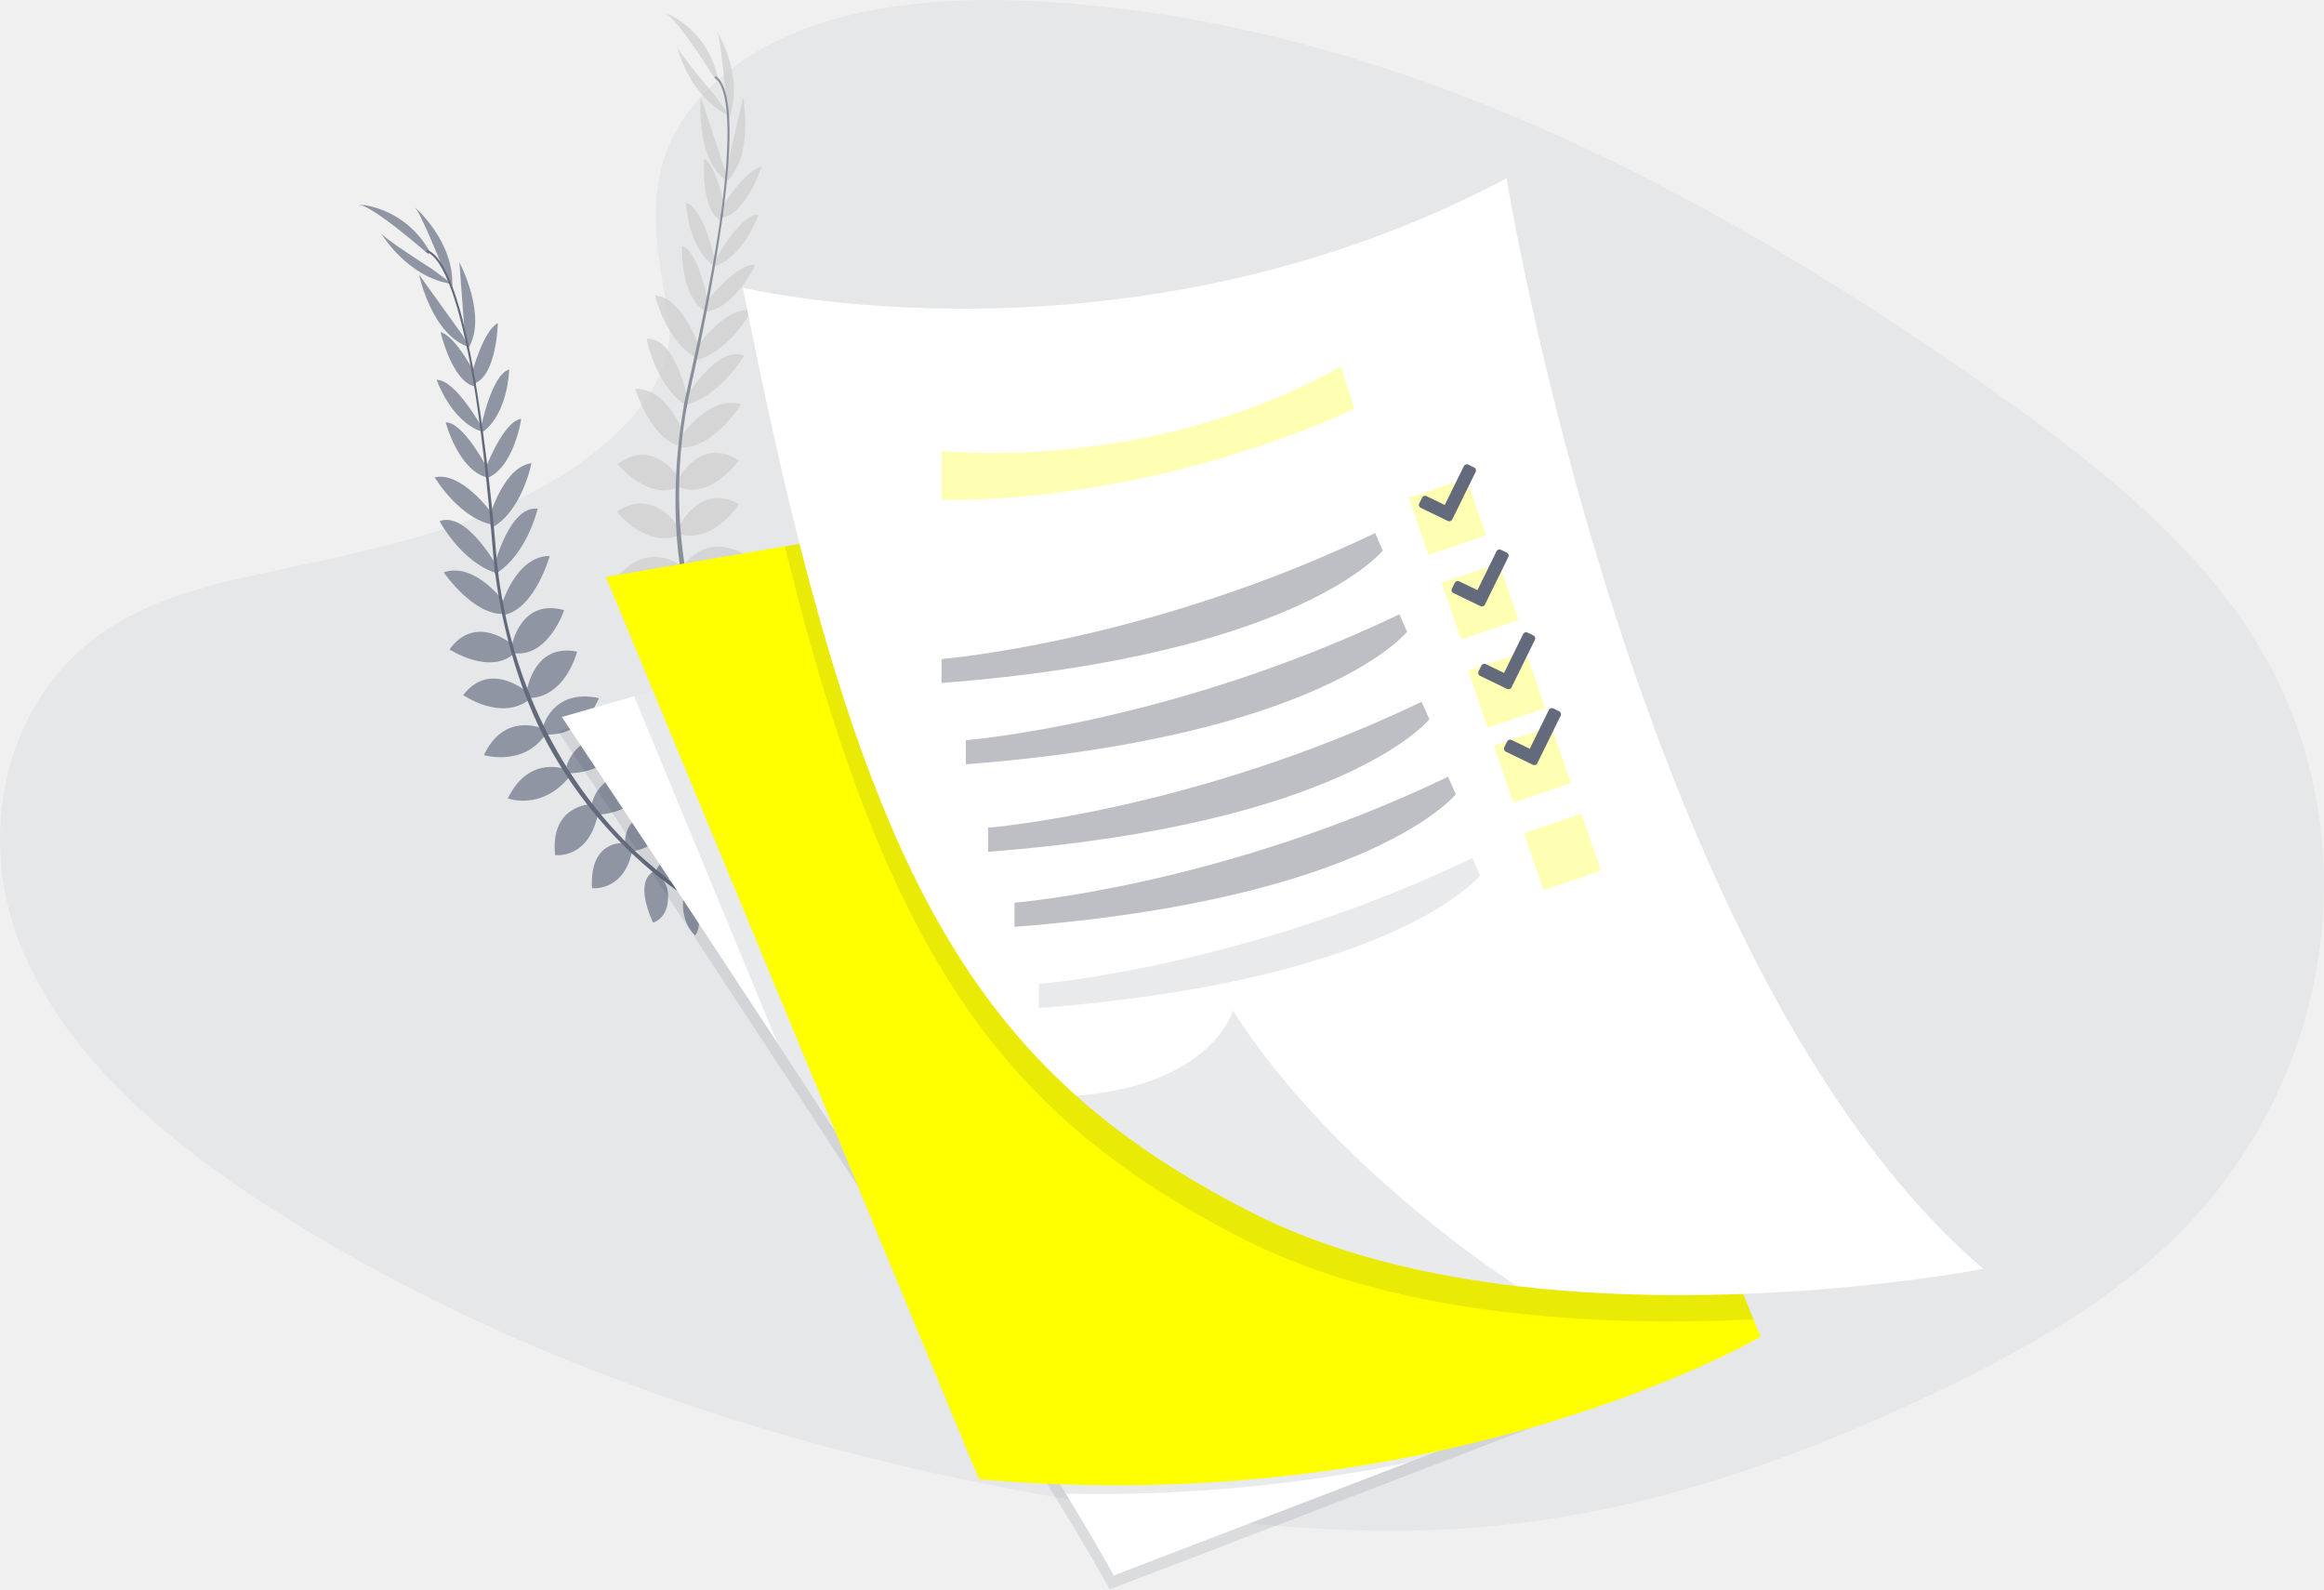
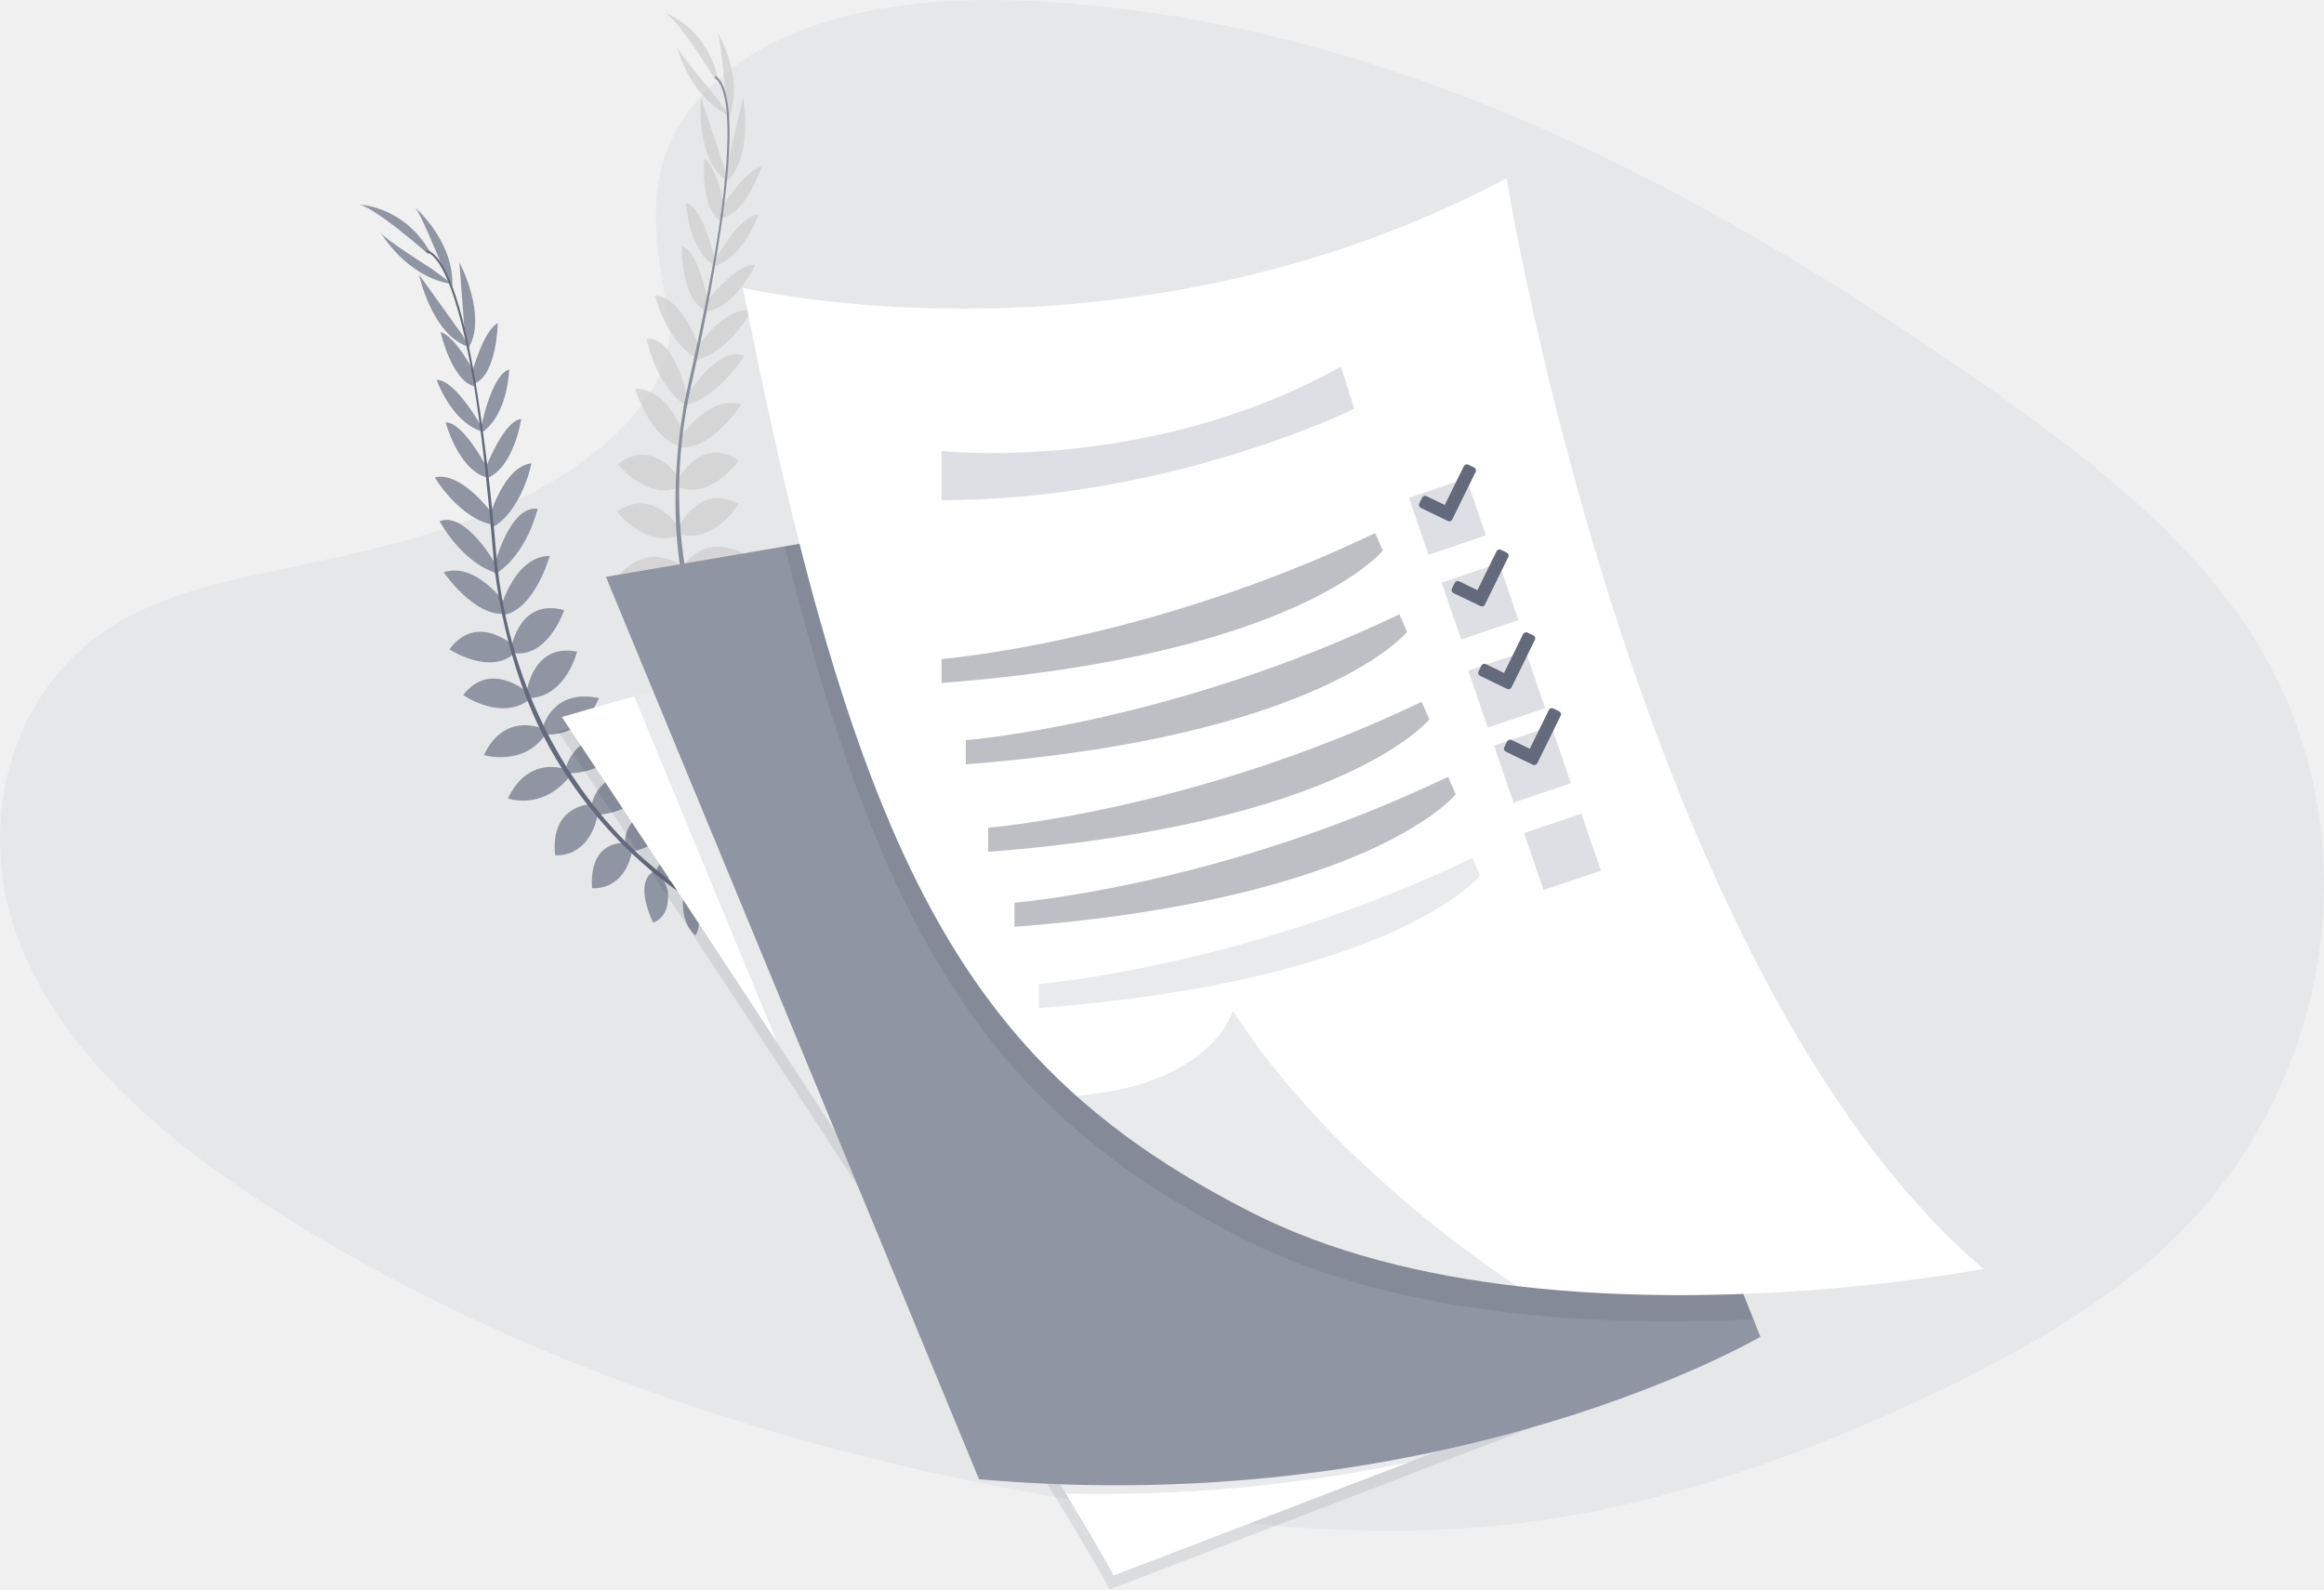
<svg xmlns="http://www.w3.org/2000/svg" preserveAspectRatio="xMidYMid meet" viewBox="0 0 468 320" fill="none">
  <path opacity="0.1" d="M144.504 16.167C160.382 1.981 185.308 -0.908 207.994 0.221C279.253 3.768 343.578 38.224 399.218 77.2C419.361 91.31 439.192 106.529 452.279 125.946C478.898 165.5 471 220.297 433.991 252.881C421.398 263.969 406.132 272.467 390.461 280.004C362.599 293.399 332.54 304.15 300.911 307.212C278.358 309.393 255.546 307.614 233.107 304.576C170.467 296.067 108.982 277.256 57.444 245.058C34.831 230.94 13.526 213.387 4.21 190.534C-5.106 167.682 0.856 138.75 23.935 125.231C33.482 119.638 44.892 117.115 56.067 114.741C72.516 111.253 89.224 107.81 104.069 100.715C119.399 93.387 137.549 79.212 134.516 62.989C131.259 45.596 128.646 30.309 144.504 16.167Z" fill="#9095A3" />
  <path d="M138.221 179.916C138.221 179.916 142.421 176.931 146.767 178.775C146.767 178.775 145.552 181.339 140.137 181.306L138.221 179.916Z" fill="#9095A3" />
  <path d="M137.7 180.088C137.7 180.088 136.578 185.09 139.996 188.336C139.996 188.336 141.892 186.219 139.737 181.293L137.7 180.088Z" fill="#9095A3" />
  <path d="M132.146 175.536C132.146 175.536 132.3 171.314 141.94 172.346C141.94 172.346 142.09 175.062 138.777 176.476C135.464 177.891 133.876 176.874 132.146 175.536Z" fill="#9095A3" />
  <path d="M131.551 175.527C131.551 175.527 127.546 176.974 131.507 185.756C131.507 185.756 134.156 185.061 134.492 181.498C134.828 177.934 133.362 176.757 131.551 175.527Z" fill="#9095A3" />
  <path d="M125.891 169.763C125.891 169.763 125.081 162.852 134.899 163.19C134.899 163.19 135.835 169.437 127.686 171.362L125.891 169.763Z" fill="#9095A3" />
  <path d="M119.115 162.186C119.115 162.186 120.156 154.283 130.051 156.247C130.051 156.247 130.351 163.037 120.8 163.998L119.115 162.186Z" fill="#9095A3" />
  <path d="M114.072 154.275C114.072 154.275 116.025 146.525 125.818 148.461C125.818 148.461 123.793 155.432 114.773 155.665L114.072 154.275Z" fill="#9095A3" />
  <path d="M109.273 146.549C109.273 146.549 111.165 138.514 120.615 140.555C120.615 140.555 117.779 148.216 109.934 147.879L109.273 146.549Z" fill="#9095A3" />
  <path d="M106.086 139.157C106.086 139.157 107.402 129.382 116.212 131.198C116.212 131.198 114.017 140.129 106.775 140.543L106.086 139.157Z" fill="#9095A3" />
  <path d="M103.02 130.193C103.02 130.193 104.668 120.33 113.611 122.841C113.611 122.841 110.501 132.222 103.688 131.523L103.02 130.193Z" fill="#9095A3" />
  <path d="M101.01 121.831C101.01 121.831 103.845 111.924 110.698 111.928C110.698 111.928 107.802 122.374 101.658 123.772L101.01 121.831Z" fill="#9095A3" />
  <path d="M99.625 113.628C99.625 113.628 102.675 101.711 108.273 102.41C108.273 102.41 106.195 111.506 99.892 115.456L99.625 113.628Z" fill="#9095A3" />
  <path d="M98.641 103.816C98.641 103.816 101.545 93.876 107.021 93.273C107.021 93.273 105.158 103.016 98.859 106.363L98.641 103.816Z" fill="#9095A3" />
  <path d="M97.621 94.689C97.621 94.689 101.339 84.705 104.96 84.344C104.96 84.344 103.555 94.087 98.046 96.288L97.621 94.689Z" fill="#9095A3" />
  <path d="M96.838 86.179C96.838 86.179 98.944 75.407 102.533 74.387C102.533 74.387 102.375 83.133 97.231 86.962L96.838 86.179Z" fill="#9095A3" />
  <path d="M95.045 75.075C95.045 75.075 97.366 66.469 100.25 65.059C100.25 65.059 100.055 75.103 95.794 77.112L95.045 75.075Z" fill="#9095A3" />
  <path d="M93.626 67.787L92.512 52.809C92.512 52.809 98.425 63.922 94.132 70.418L93.626 67.787Z" fill="#9095A3" />
  <path d="M88.807 53.042C88.807 53.042 84.437 42.239 83.465 41.664C83.465 41.664 91.485 48.494 91.08 57.646L88.807 53.042Z" fill="#9095A3" />
  <path d="M125.624 169.723C125.624 169.723 118.637 169.085 119.225 178.815C119.225 178.815 125.543 179.591 127.281 171.459L125.624 169.723Z" fill="#9095A3" />
  <path d="M118.779 161.936C118.779 161.936 110.751 162.213 111.788 172.157C111.788 172.157 118.572 173.097 120.439 163.756L118.779 161.936Z" fill="#9095A3" />
  <path d="M114.02 154.926C114.02 154.926 106.599 151.812 102.273 160.74C102.273 160.74 109.115 163.307 114.716 156.32L114.02 154.926Z" fill="#9095A3" />
  <path d="M109.112 146.629C109.112 146.629 101.513 143.302 97.459 152.021C97.459 152.021 105.337 154.379 109.78 147.955L109.112 146.629Z" fill="#9095A3" />
  <path d="M106.186 139.361C106.186 139.361 98.741 132.828 93.277 139.931C93.277 139.931 100.831 145.251 106.575 140.863L106.186 139.361Z" fill="#9095A3" />
  <path d="M103.416 129.944C103.416 129.944 95.923 123.259 90.516 130.748C90.516 130.748 98.847 136.151 103.732 131.386L103.416 129.944Z" fill="#9095A3" />
  <path d="M101.74 121.515C101.74 121.515 95.838 113.038 89.357 115.223C89.357 115.223 95.49 124.207 101.756 123.56L101.74 121.515Z" fill="#9095A3" />
  <path d="M99.792 113.567C99.792 113.567 93.752 102.832 88.527 104.933C88.527 104.933 92.894 113.193 100.002 115.399L99.792 113.567Z" fill="#9095A3" />
  <path d="M99.002 103.242C99.002 103.242 92.902 94.845 87.543 96.103C87.543 96.103 92.594 104.661 99.658 105.717L99.002 103.242Z" fill="#9095A3" />
  <path d="M98.224 94.471C98.224 94.471 93.383 84.973 89.746 85.026C89.746 85.026 92.261 94.547 97.985 96.106L98.224 94.471Z" fill="#9095A3" />
  <path d="M97.009 85.961C97.009 85.961 91.662 76.359 87.928 76.48C87.928 76.48 90.795 84.756 96.875 86.829L97.009 85.961Z" fill="#9095A3" />
  <path d="M95.862 75.628C95.862 75.628 91.831 67.665 88.721 66.865C88.721 66.865 90.961 76.668 95.534 77.793L95.862 75.628Z" fill="#9095A3" />
  <path d="M93.172 67.521L84.387 55.291C84.387 55.291 86.991 67.593 94.476 69.867L93.172 67.521Z" fill="#9095A3" />
  <path d="M86.946 54.122C86.946 54.122 77.059 47.883 76.654 46.826C76.654 46.826 81.92 55.898 91.098 57.184L86.946 54.122Z" fill="#9095A3" />
  <path d="M86.256 51.174C86.256 51.174 74.769 41.029 71.941 41.15C71.941 41.15 81.095 41.214 86.523 50.603L86.256 51.174Z" fill="#9095A3" />
  <path d="M95.815 77.237L95.41 77.305C92.704 61.214 89.297 51.777 85.822 50.724L85.94 50.322C89.618 51.431 93.044 60.732 95.815 77.237Z" fill="#636A7C" />
  <path d="M100.371 115.756L99.763 115.829C99.577 114.326 99.415 112.783 99.289 111.248C98.192 97.89 96.814 85.636 95.275 76.467L95.612 76.022C97.155 85.206 98.799 97.821 99.901 111.2C100.027 112.727 100.184 114.258 100.371 115.756Z" fill="#636A7C" />
  <path d="M149.899 187.18C149.79 187.136 138.87 182.789 127.286 171.869C120.502 165.477 114.782 158.06 110.339 149.892C104.786 139.683 101.152 127.011 99.617 114.629L100.265 114.902C103.708 142.696 117.245 161.274 127.808 171.258C139.279 182.082 150.085 186.385 150.187 186.425L149.899 187.18Z" fill="#636A7C" />
  <g opacity="0.7">
    <path d="M155.168 154.459C155.168 154.459 160.073 152.852 163.674 155.894C163.674 155.894 161.742 157.983 156.582 156.352L155.168 154.459Z" fill="#CDCDCD" />
    <path d="M154.618 154.467C154.618 154.467 152.05 158.914 154.338 163.016C154.338 163.016 156.768 161.558 156.205 156.219L154.618 154.467Z" fill="#CDCDCD" />
    <path d="M150.678 148.485C150.678 148.485 152.095 144.499 160.986 148.328C160.986 148.328 160.318 150.968 156.725 151.337C153.132 151.707 151.933 150.265 150.678 148.485Z" fill="#CDCDCD" />
    <path d="M150.114 148.305C150.114 148.305 145.861 148.506 147.003 158.056C147.003 158.056 149.746 158.176 151.135 154.87C152.524 151.563 151.475 150.008 150.114 148.305Z" fill="#CDCDCD" />
    <path d="M146.443 141.117C146.443 141.117 147.735 134.287 157.011 137.501C157.011 137.501 156.035 143.74 147.675 143.174L146.443 141.117Z" fill="#CDCDCD" />
    <path d="M142.248 131.876C142.248 131.876 145.61 124.645 154.456 129.434C154.456 129.434 152.706 136.003 143.297 134.102L142.248 131.876Z" fill="#CDCDCD" />
    <path d="M139.801 122.856C139.801 122.856 143.993 116.026 152.762 120.771C152.762 120.771 148.712 126.822 140.056 124.387L139.801 122.856Z" fill="#CDCDCD" />
    <path d="M137.537 114.061C137.537 114.061 141.75 106.958 150.17 111.686C150.17 111.686 145.168 118.163 137.78 115.527L137.537 114.061Z" fill="#CDCDCD" />
    <path d="M136.711 106.062C136.711 106.062 140.899 97.118 148.773 101.458C148.773 101.458 143.998 109.332 136.962 107.593L136.711 106.062Z" fill="#CDCDCD" />
    <path d="M136.477 96.6C136.477 96.6 141.009 87.668 148.79 92.707C148.79 92.707 143.01 100.742 136.716 98.066L136.477 96.6Z" fill="#CDCDCD" />
    <path d="M137.072 88.014C137.072 88.014 142.743 79.392 149.288 81.417C149.288 81.417 143.387 90.55 137.105 90.059L137.072 88.014Z" fill="#CDCDCD" />
    <path d="M138.221 79.782C138.221 79.782 144.702 69.308 149.842 71.626C149.842 71.626 145.127 79.698 137.93 81.606L138.221 79.782Z" fill="#CDCDCD" />
    <path d="M140.203 70.128C140.203 70.128 145.963 61.494 151.366 62.534C151.366 62.534 146.668 71.289 139.652 72.623L140.203 70.128Z" fill="#CDCDCD" />
    <path d="M141.973 61.108C141.973 61.108 148.515 52.671 152.079 53.402C152.079 53.402 147.814 62.289 141.896 62.76L141.973 61.108Z" fill="#CDCDCD" />
    <path d="M143.775 52.756C143.775 52.756 149.017 43.114 152.751 43.178C152.751 43.178 149.973 51.483 143.917 53.624L143.775 52.756Z" fill="#CDCDCD" />
    <path d="M145.391 41.623C145.391 41.623 150.19 34.094 153.366 33.588C153.366 33.588 150.166 43.126 145.5 43.797L145.391 41.623Z" fill="#CDCDCD" />
    <path d="M146.226 34.246L149.657 19.613C149.657 19.613 151.969 31.968 145.918 36.889L146.226 34.246Z" fill="#CDCDCD" />
    <path d="M146.056 18.75C146.056 18.75 145.121 7.147 144.367 6.295C144.367 6.295 149.981 15.166 146.846 23.804L146.056 18.75Z" fill="#CDCDCD" />
    <path d="M146.197 141.009C146.197 141.009 139.717 138.341 137.363 147.807C137.363 147.807 143.159 150.41 147.258 143.158L146.197 141.009Z" fill="#CDCDCD" />
    <path d="M141.997 131.555C141.997 131.555 134.249 129.453 132.256 139.252C132.256 139.252 138.453 142.153 143.038 133.784L141.997 131.555Z" fill="#CDCDCD" />
    <path d="M139.559 123.458C139.559 123.458 133.41 118.295 126.598 125.543C126.598 125.543 132.357 130.015 139.806 124.989L139.559 123.458Z" fill="#CDCDCD" />
    <path d="M137.364 114.09C137.364 114.09 131.102 108.674 124.621 115.798C124.621 115.798 131.434 120.378 137.603 115.557L137.364 114.09Z" fill="#CDCDCD" />
    <path d="M136.752 106.291C136.752 106.291 131.599 97.854 124.252 103.02C124.252 103.02 129.87 110.333 136.671 107.842L136.752 106.291Z" fill="#CDCDCD" />
    <path d="M136.929 96.48C136.929 96.48 131.777 87.886 124.373 93.447C124.373 93.447 130.708 101.08 136.796 97.959L136.929 96.48Z" fill="#CDCDCD" />
    <path d="M137.853 87.934C137.853 87.934 134.763 78.103 127.922 78.292C127.922 78.292 131.081 88.681 137.258 89.911L137.853 87.934Z" fill="#CDCDCD" />
    <path d="M138.376 79.775C138.376 79.775 135.833 67.743 130.215 68.209C130.215 68.209 131.908 77.385 138.032 81.591L138.376 79.775Z" fill="#CDCDCD" />
    <path d="M140.725 69.685C140.725 69.685 137.42 59.866 131.924 59.484C131.924 59.484 134.18 69.147 140.608 72.24L140.725 69.685Z" fill="#CDCDCD" />
    <path d="M142.612 61.081C142.612 61.081 140.838 50.587 137.346 49.562C137.346 49.562 136.897 59.394 141.891 62.576L142.612 61.081Z" fill="#CDCDCD" />
    <path d="M144.002 52.599C144.002 52.599 141.779 41.852 138.178 40.867C138.178 40.867 138.433 49.614 143.617 53.386L144.002 52.599Z" fill="#CDCDCD" />
    <path d="M146.002 42.41C146.002 42.41 144.544 33.619 141.814 31.936C141.814 31.936 141.004 41.956 145.055 44.39L146.002 42.41Z" fill="#CDCDCD" />
    <path d="M145.874 33.845L141.151 19.574C141.151 19.574 139.936 32.085 146.416 36.469L145.874 33.845Z" fill="#CDCDCD" />
    <path d="M143.95 19.233C143.95 19.233 136.363 10.349 136.307 9.229C136.307 9.229 138.628 19.445 146.988 23.379L143.95 19.233Z" fill="#CDCDCD" />
    <path d="M144.172 16.215C144.172 16.215 136.246 3.137 133.512 2.414C133.512 2.414 142.228 5.182 144.577 15.737L144.172 16.215Z" fill="#CDCDCD" />
    <path d="M145.484 43.889L145.079 43.833C147.319 27.677 146.902 17.657 143.896 15.628L144.127 15.295C147.315 17.452 147.781 27.34 145.484 43.889Z" fill="#636A7C" />
    <path d="M138.275 82.056L137.672 81.948C137.947 80.457 138.255 78.938 138.595 77.432C141.556 64.354 143.918 52.253 145.193 43.044L145.651 42.715C144.371 51.956 142.156 64.471 139.195 77.568C138.855 79.043 138.547 80.553 138.275 82.056Z" fill="#636A7C" />
    <path d="M164.144 164.84C164.055 164.768 154.933 157.396 147.132 143.547C142.573 135.443 139.339 126.673 137.549 117.564C135.309 106.178 135.637 93.008 137.889 80.734L138.424 81.184C133.381 108.738 140.733 130.473 147.837 143.125C155.533 156.841 164.557 164.137 164.65 164.21L164.144 164.84Z" fill="#636A7C" />
  </g>
  <path opacity="0.1" d="M323.476 281.639L282.846 297.232L223.459 320C221.219 315.874 217.914 310.229 213.823 303.528C199.76 280.406 176.486 244.444 155.773 212.841C132.426 177.232 112.336 147.164 112.336 147.164L126.881 142.981L245.688 108.803L323.476 281.639Z" fill="#202939" />
  <path d="M324.285 278.827L283.655 294.419L224.268 317.188C222.028 313.061 218.723 307.417 214.632 300.715C200.569 277.593 177.295 241.631 156.581 210.028C133.235 174.419 113.145 144.351 113.145 144.351L127.69 140.169L246.496 105.99L324.285 278.827Z" fill="white" />
  <path opacity="0.1" d="M324.286 278.827L283.657 294.419C260.964 299.108 237.808 301.22 214.634 300.715C200.571 277.593 177.297 241.631 156.583 210.028L127.691 140.169L246.498 105.99L324.286 278.827Z" fill="#202939" />
-   <path class="pos_svg_theme_color" d="M354.513 269.128C354.513 269.128 291.392 306.163 197.155 297.807L122.02 116.131L158.024 109.996L282.485 88.795L353.104 265.617L354.513 269.128Z" fill="yellow" />
+   <path d="M354.513 269.128C354.513 269.128 291.392 306.163 197.155 297.807L122.02 116.131L158.024 109.996L282.485 88.795L353.104 265.617L354.513 269.128Z" fill="#9095A3" />
  <path opacity="0.1" d="M353.105 265.617C338.24 266.34 321.05 266.272 303.747 264.227C285.026 262.049 266.215 257.541 250.054 249.289C236.558 242.391 225.019 234.898 214.953 225.902C188.784 202.551 172.586 169.149 158.041 109.996L282.502 88.795L353.105 265.617Z" fill="#202939" />
  <path d="M399.405 255.461C399.405 255.461 352.858 264.509 305.525 258.936C286.804 256.747 267.973 252.251 251.832 243.998C238.336 237.1 226.797 229.607 216.731 220.612C184.328 191.684 167.231 147.401 149.596 57.932C149.596 57.932 226.959 76.449 303.394 35.887C303.394 35.887 329.175 195.497 399.405 255.461Z" fill="white" />
  <path opacity="0.1" d="M305.524 258.936C286.803 256.746 267.972 252.25 251.831 243.998C238.335 237.1 226.796 229.607 216.73 220.611C244.31 218.389 248.275 203.432 248.275 203.432C268.722 235.621 305.524 258.936 305.524 258.936Z" fill="#202939" />
-   <path class="pos_svg_theme_color" opacity="0.3" d="M189.602 90.779C189.602 90.779 231.159 95.484 270.055 73.805L272.72 82.294C272.72 82.294 235.509 100.699 189.602 100.699V90.779Z" fill="yellow" />
+   <path opacity="0.3" d="M189.602 90.779C189.602 90.779 231.159 95.484 270.055 73.805L272.72 82.294C272.72 82.294 235.509 100.699 189.602 100.699V90.779Z" fill="#9095A3" />
  <path opacity="0.3" d="M189.602 132.68C189.602 132.68 230.916 129.373 276.908 107.324L278.464 110.852C278.464 110.852 261.537 131.981 189.602 137.501V132.68Z" fill="#202939" />
  <path opacity="0.3" d="M194.498 149.023C194.498 149.023 235.812 145.717 281.805 123.672L283.36 127.199C283.36 127.199 266.438 148.348 194.498 153.873V149.023Z" fill="#202939" />
  <path opacity="0.3" d="M198.979 166.641C198.979 166.641 240.293 163.334 286.285 141.289L287.841 144.817C287.841 144.817 270.894 165.954 198.979 171.49V166.641Z" fill="#202939" />
  <path opacity="0.3" d="M204.297 181.74C204.297 181.74 245.611 178.434 291.604 156.389L293.159 159.916C293.159 159.916 276.236 181.057 204.297 186.594L204.297 181.74Z" fill="#202939" />
  <path opacity="0.1" d="M209.197 198.1C209.197 198.1 250.512 194.793 296.504 172.748L298.059 176.276C298.059 176.276 281.133 197.417 209.197 202.949V198.1Z" fill="#202939" />
-   <path class="pos_svg_theme_color" opacity="0.3" d="M283.732 100.227L295.293 96.323L299.228 107.79L287.668 111.694L283.732 100.227Z" fill="yellow" />
-   <path class="pos_svg_theme_color" opacity="0.3" d="M290.309 117.285L301.869 113.381L305.805 124.849L294.244 128.752L290.309 117.285Z" fill="yellow" />
-   <path class="pos_svg_theme_color" opacity="0.3" d="M300.852 150.109L312.412 146.206L316.348 157.673L304.787 161.576L300.852 150.109Z" fill="yellow" />
-   <path class="pos_svg_theme_color" opacity="0.3" d="M306.9 167.727L318.461 163.823L322.396 175.29L310.836 179.194L306.9 167.727Z" fill="yellow" />
-   <path class="pos_svg_theme_color" opacity="0.3" d="M295.672 135.008L307.232 131.104L311.168 142.571L299.607 146.475L295.672 135.008Z" fill="yellow" />
+   <path opacity="0.3" d="M283.732 100.227L295.293 96.323L299.228 107.79L287.668 111.694L283.732 100.227Z" fill="#9095A3" />
+   <path opacity="0.3" d="M290.309 117.285L301.869 113.381L305.805 124.849L294.244 128.752L290.309 117.285Z" fill="#9095A3" />
+   <path opacity="0.3" d="M300.852 150.109L312.412 146.206L316.348 157.673L304.787 161.576L300.852 150.109Z" fill="#9095A3" />
+   <path opacity="0.3" d="M306.9 167.727L318.461 163.823L322.396 175.29L310.836 179.194L306.9 167.727Z" fill="#9095A3" />
+   <path opacity="0.3" d="M295.672 135.008L307.232 131.104L311.168 142.571L299.607 146.475L295.672 135.008Z" fill="#9095A3" />
  <path d="M291.567 104.889L286.103 102.245C285.946 102.169 285.825 102.034 285.768 101.87C285.711 101.705 285.723 101.525 285.799 101.369L286.379 100.188C286.455 100.031 286.591 99.911 286.757 99.855C286.922 99.798 287.104 99.809 287.262 99.887L290.943 101.667L294.787 93.848C294.947 93.523 295.341 93.387 295.67 93.543L296.861 94.121C297.019 94.197 297.14 94.332 297.197 94.496C297.255 94.661 297.243 94.841 297.165 94.997L292.45 104.588C292.373 104.744 292.237 104.863 292.072 104.92C291.906 104.976 291.725 104.965 291.567 104.889V104.889Z" fill="#636A7C" />
  <path d="M303.503 138.705L298.039 136.062C297.881 135.986 297.761 135.851 297.704 135.686C297.647 135.522 297.658 135.342 297.735 135.186L298.314 134.005C298.476 133.679 298.872 133.544 299.201 133.703L302.879 135.483L306.719 127.657C306.879 127.332 307.273 127.196 307.602 127.352L308.788 127.93C308.947 128.006 309.068 128.14 309.126 128.305C309.183 128.469 309.173 128.649 309.096 128.806L304.382 138.396C304.218 138.72 303.824 138.854 303.495 138.697L303.503 138.705Z" fill="#636A7C" />
  <path d="M298.143 122.038L292.679 119.394C292.352 119.235 292.215 118.844 292.372 118.518L292.955 117.337C293.031 117.18 293.167 117.06 293.333 117.003C293.499 116.947 293.681 116.958 293.838 117.036L297.52 118.815L301.364 110.985C301.44 110.829 301.576 110.709 301.742 110.653C301.908 110.596 302.089 110.607 302.247 110.684L303.437 111.258C303.764 111.42 303.899 111.812 303.741 112.138L299.022 121.736C298.946 121.892 298.809 122.012 298.644 122.068C298.478 122.125 298.297 122.114 298.139 122.038H298.143Z" fill="#636A7C" />
  <path d="M308.688 153.973L303.224 151.329C303.067 151.253 302.946 151.118 302.889 150.954C302.832 150.79 302.844 150.61 302.92 150.454L303.5 149.272C303.576 149.116 303.713 148.997 303.878 148.94C304.044 148.884 304.225 148.895 304.383 148.971L308.064 150.751L311.908 142.932C312.07 142.607 312.465 142.471 312.795 142.627L313.982 143.206C314.14 143.281 314.261 143.416 314.319 143.581C314.376 143.745 314.364 143.926 314.286 144.082L309.575 153.672C309.412 153.996 309.017 154.13 308.688 153.973V153.973Z" fill="#636A7C" />
</svg>
